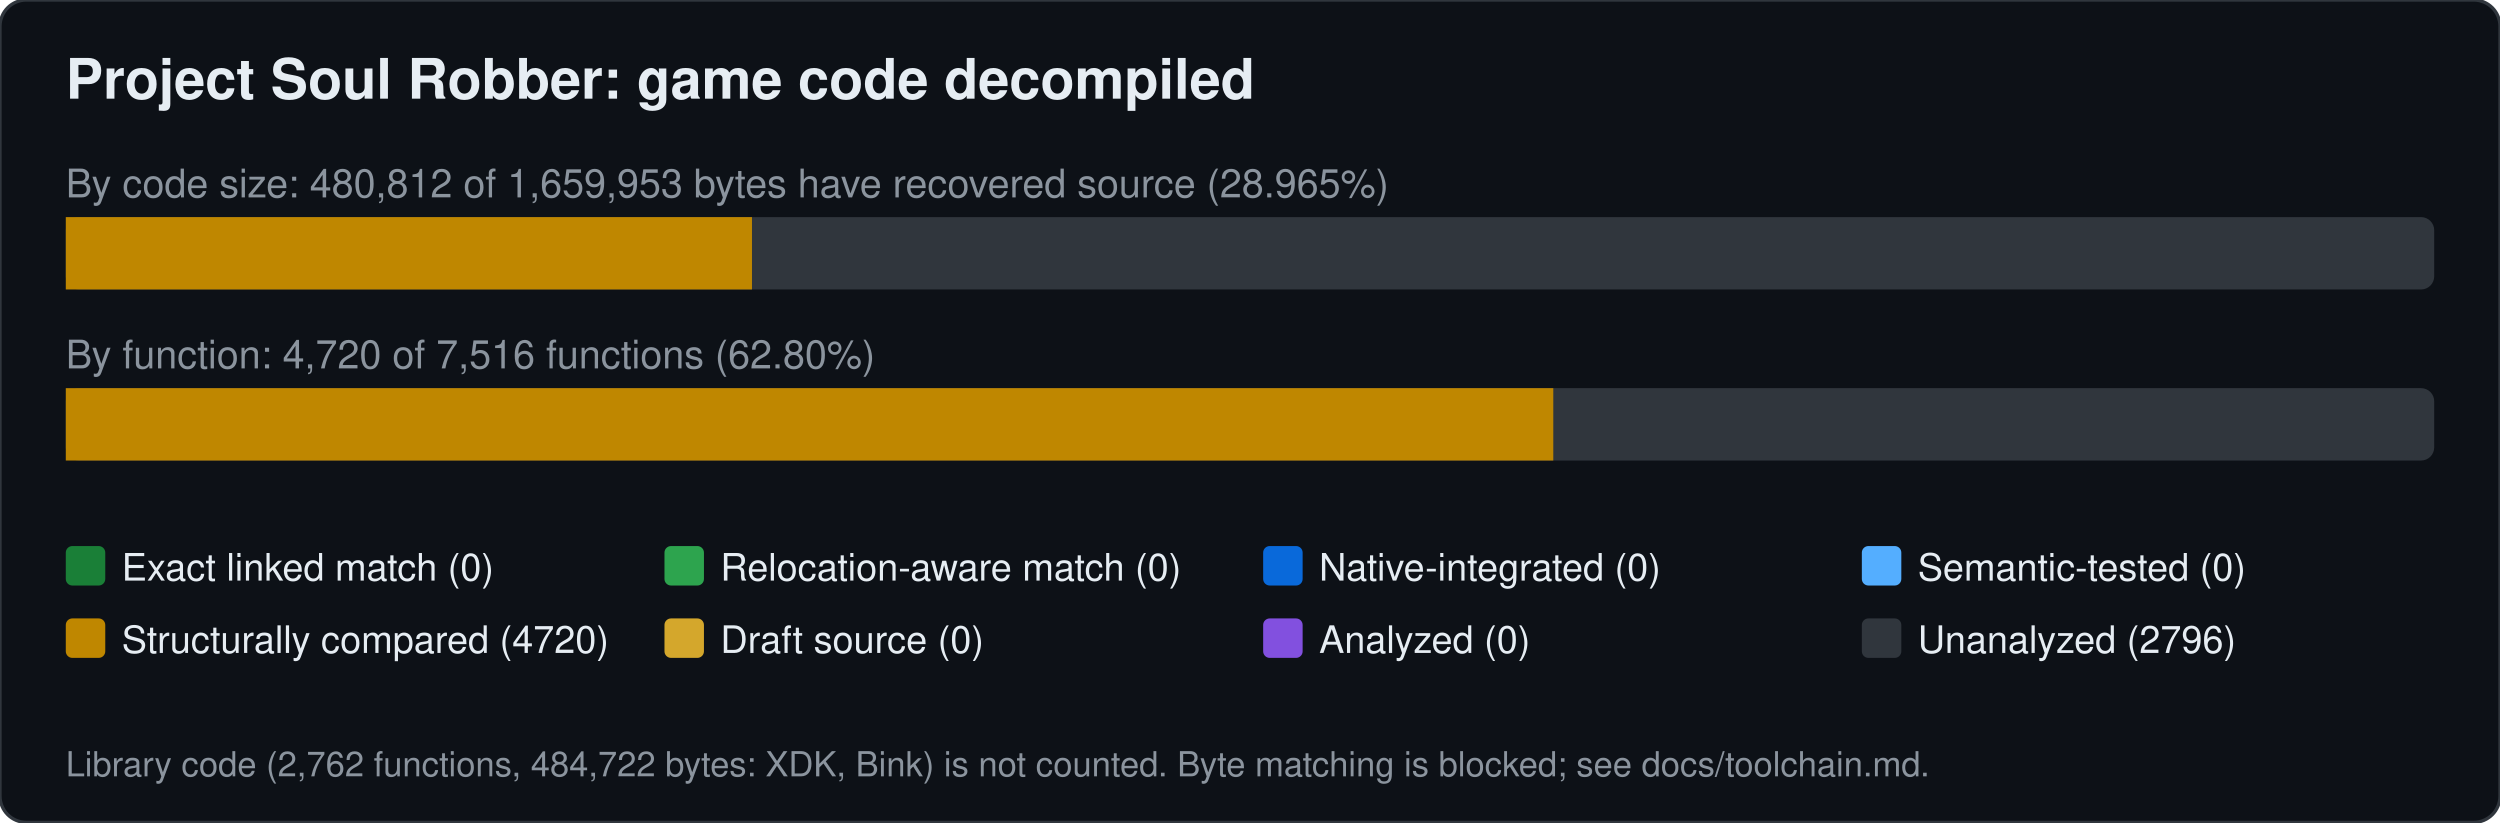
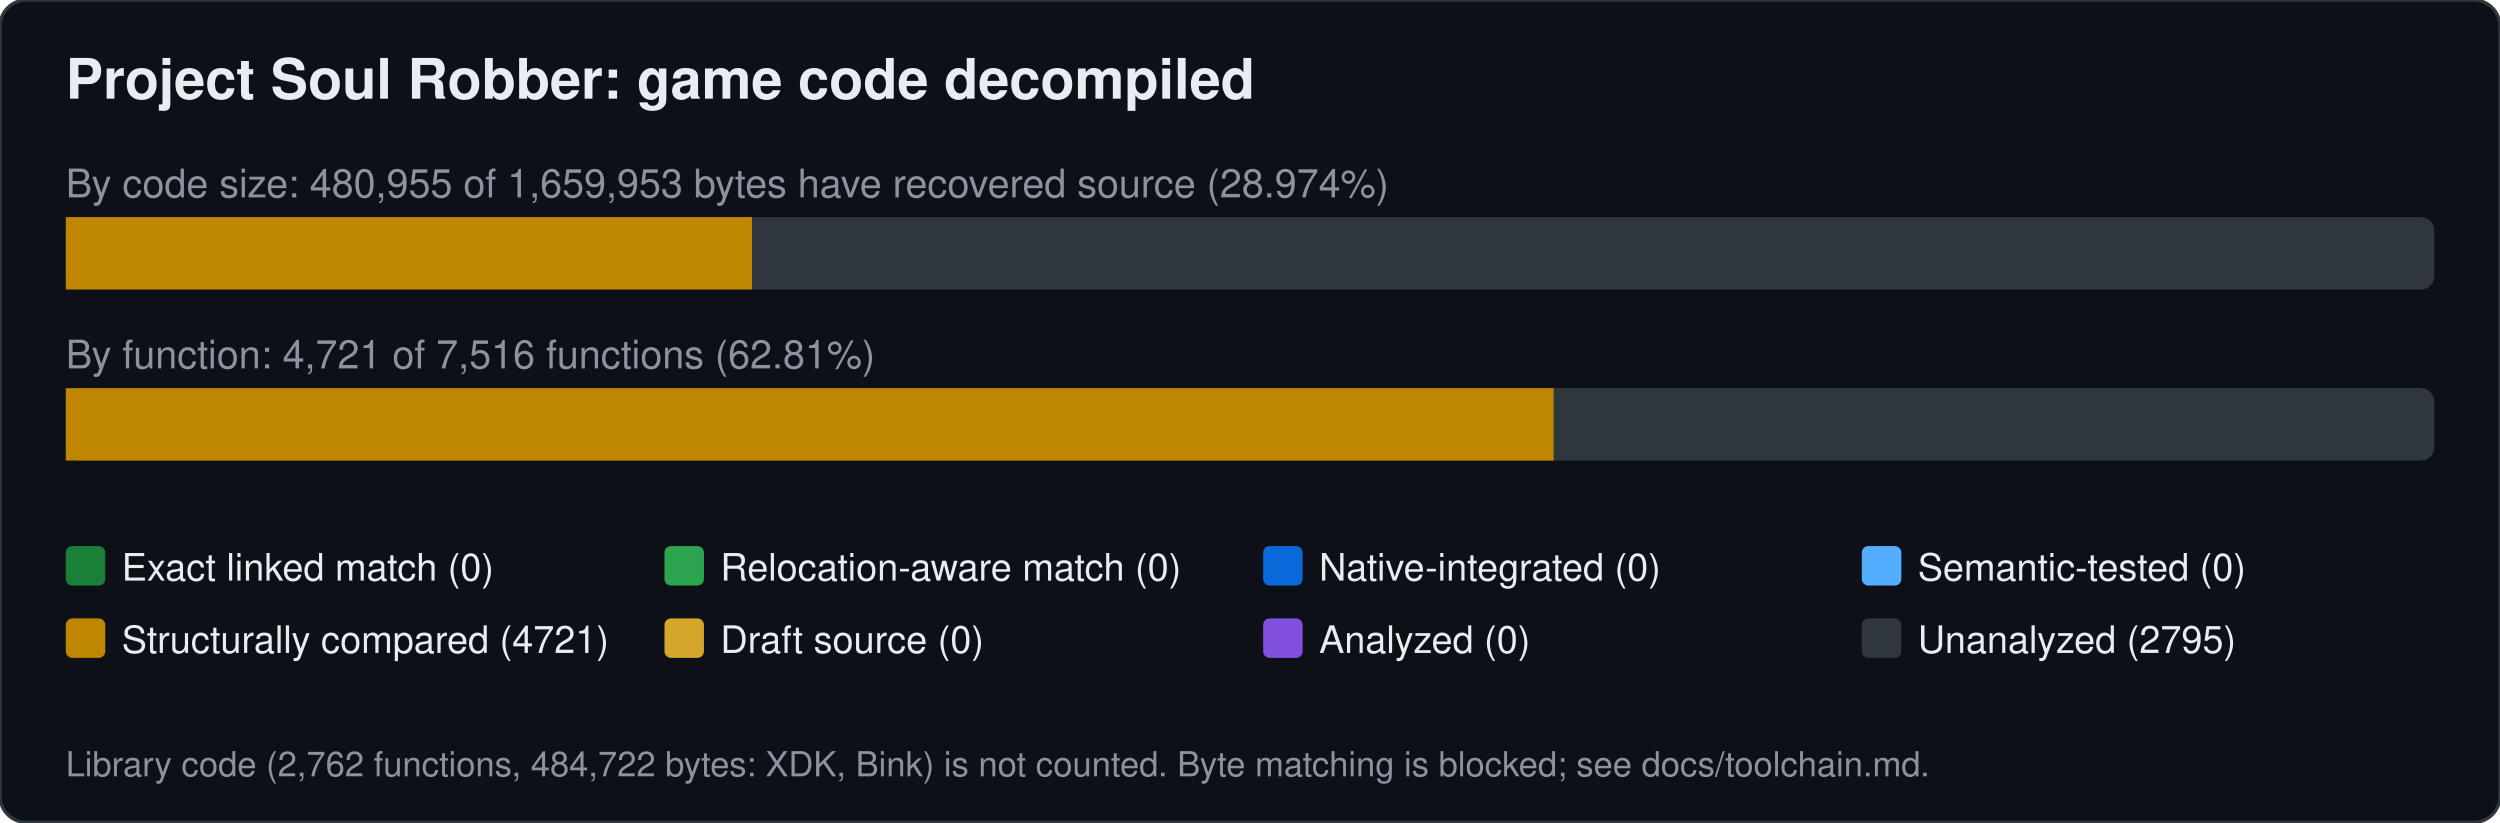
<svg xmlns="http://www.w3.org/2000/svg" width="760" height="250" viewBox="0 0 760 250" font-family="Segoe UI,Helvetica,Arial,sans-serif">
  <rect width="760" height="250" rx="8" fill="#0d1117" stroke="#30363d" />
  <text x="20" y="30" font-size="17" font-weight="600" fill="#e6edf3">Project Soul Robber: game code decompiled</text>
-   <text x="20" y="60" font-size="12" fill="#8b949e">By code size: 480,812 of 1,659,953 bytes have recovered source (28.965%)</text>
+   <text x="20" y="60" font-size="12" fill="#8b949e">By code size: 480,955 of 1,659,953 bytes have recovered source (28.974%)</text>
  <rect x="20" y="66" width="720" height="22" rx="4" fill="#30363d" />
  <rect x="20.0" y="66" width="208.6" height="22" fill="#bf8700" />
-   <text x="20" y="112" font-size="12" fill="#8b949e">By function: 4,720 of 7,516 functions (62.80%)</text>
+   <text x="20" y="112" font-size="12" fill="#8b949e">By function: 4,721 of 7,516 functions (62.81%)</text>
  <rect x="20" y="118" width="720" height="22" rx="4" fill="#30363d" />
-   <rect x="20.0" y="118" width="452.2" height="22" fill="#bf8700" />
+   <rect x="20.0" y="118" width="452.3" height="22" fill="#bf8700" />
  <rect x="20" y="166" width="12" height="12" rx="2" fill="#1a7f37" />
  <text x="37" y="176.5" font-size="11.5" fill="#e6edf3">Exact linked match (0)</text>
  <rect x="202" y="166" width="12" height="12" rx="2" fill="#2da44e" />
  <text x="219" y="176.5" font-size="11.5" fill="#e6edf3">Relocation-aware match (0)</text>
  <rect x="384" y="166" width="12" height="12" rx="2" fill="#0969da" />
  <text x="401" y="176.5" font-size="11.5" fill="#e6edf3">Native-integrated (0)</text>
  <rect x="566" y="166" width="12" height="12" rx="2" fill="#54aeff" />
  <text x="583" y="176.5" font-size="11.5" fill="#e6edf3">Semantic-tested (0)</text>
  <rect x="20" y="188" width="12" height="12" rx="2" fill="#bf8700" />
-   <text x="37" y="198.5" font-size="11.5" fill="#e6edf3">Structurally compared (4720)</text>
+   <text x="37" y="198.5" font-size="11.5" fill="#e6edf3">Structurally compared (4721)</text>
  <rect x="202" y="188" width="12" height="12" rx="2" fill="#d4a72c" />
  <text x="219" y="198.5" font-size="11.5" fill="#e6edf3">Draft source (0)</text>
  <rect x="384" y="188" width="12" height="12" rx="2" fill="#8250df" />
  <text x="401" y="198.5" font-size="11.5" fill="#e6edf3">Analyzed (0)</text>
  <rect x="566" y="188" width="12" height="12" rx="2" fill="#30363d" />
-   <text x="583" y="198.5" font-size="11.5" fill="#e6edf3">Unanalyzed (2796)</text>
+   <text x="583" y="198.5" font-size="11.5" fill="#e6edf3">Unanalyzed (2795)</text>
  <text x="20" y="236" font-size="10.5" fill="#8b949e">Library code (2,762 functions, 484,722 bytes: XDK, Bink) is not counted. Byte matching is blocked; see docs/toolchain.md.</text>
</svg>
